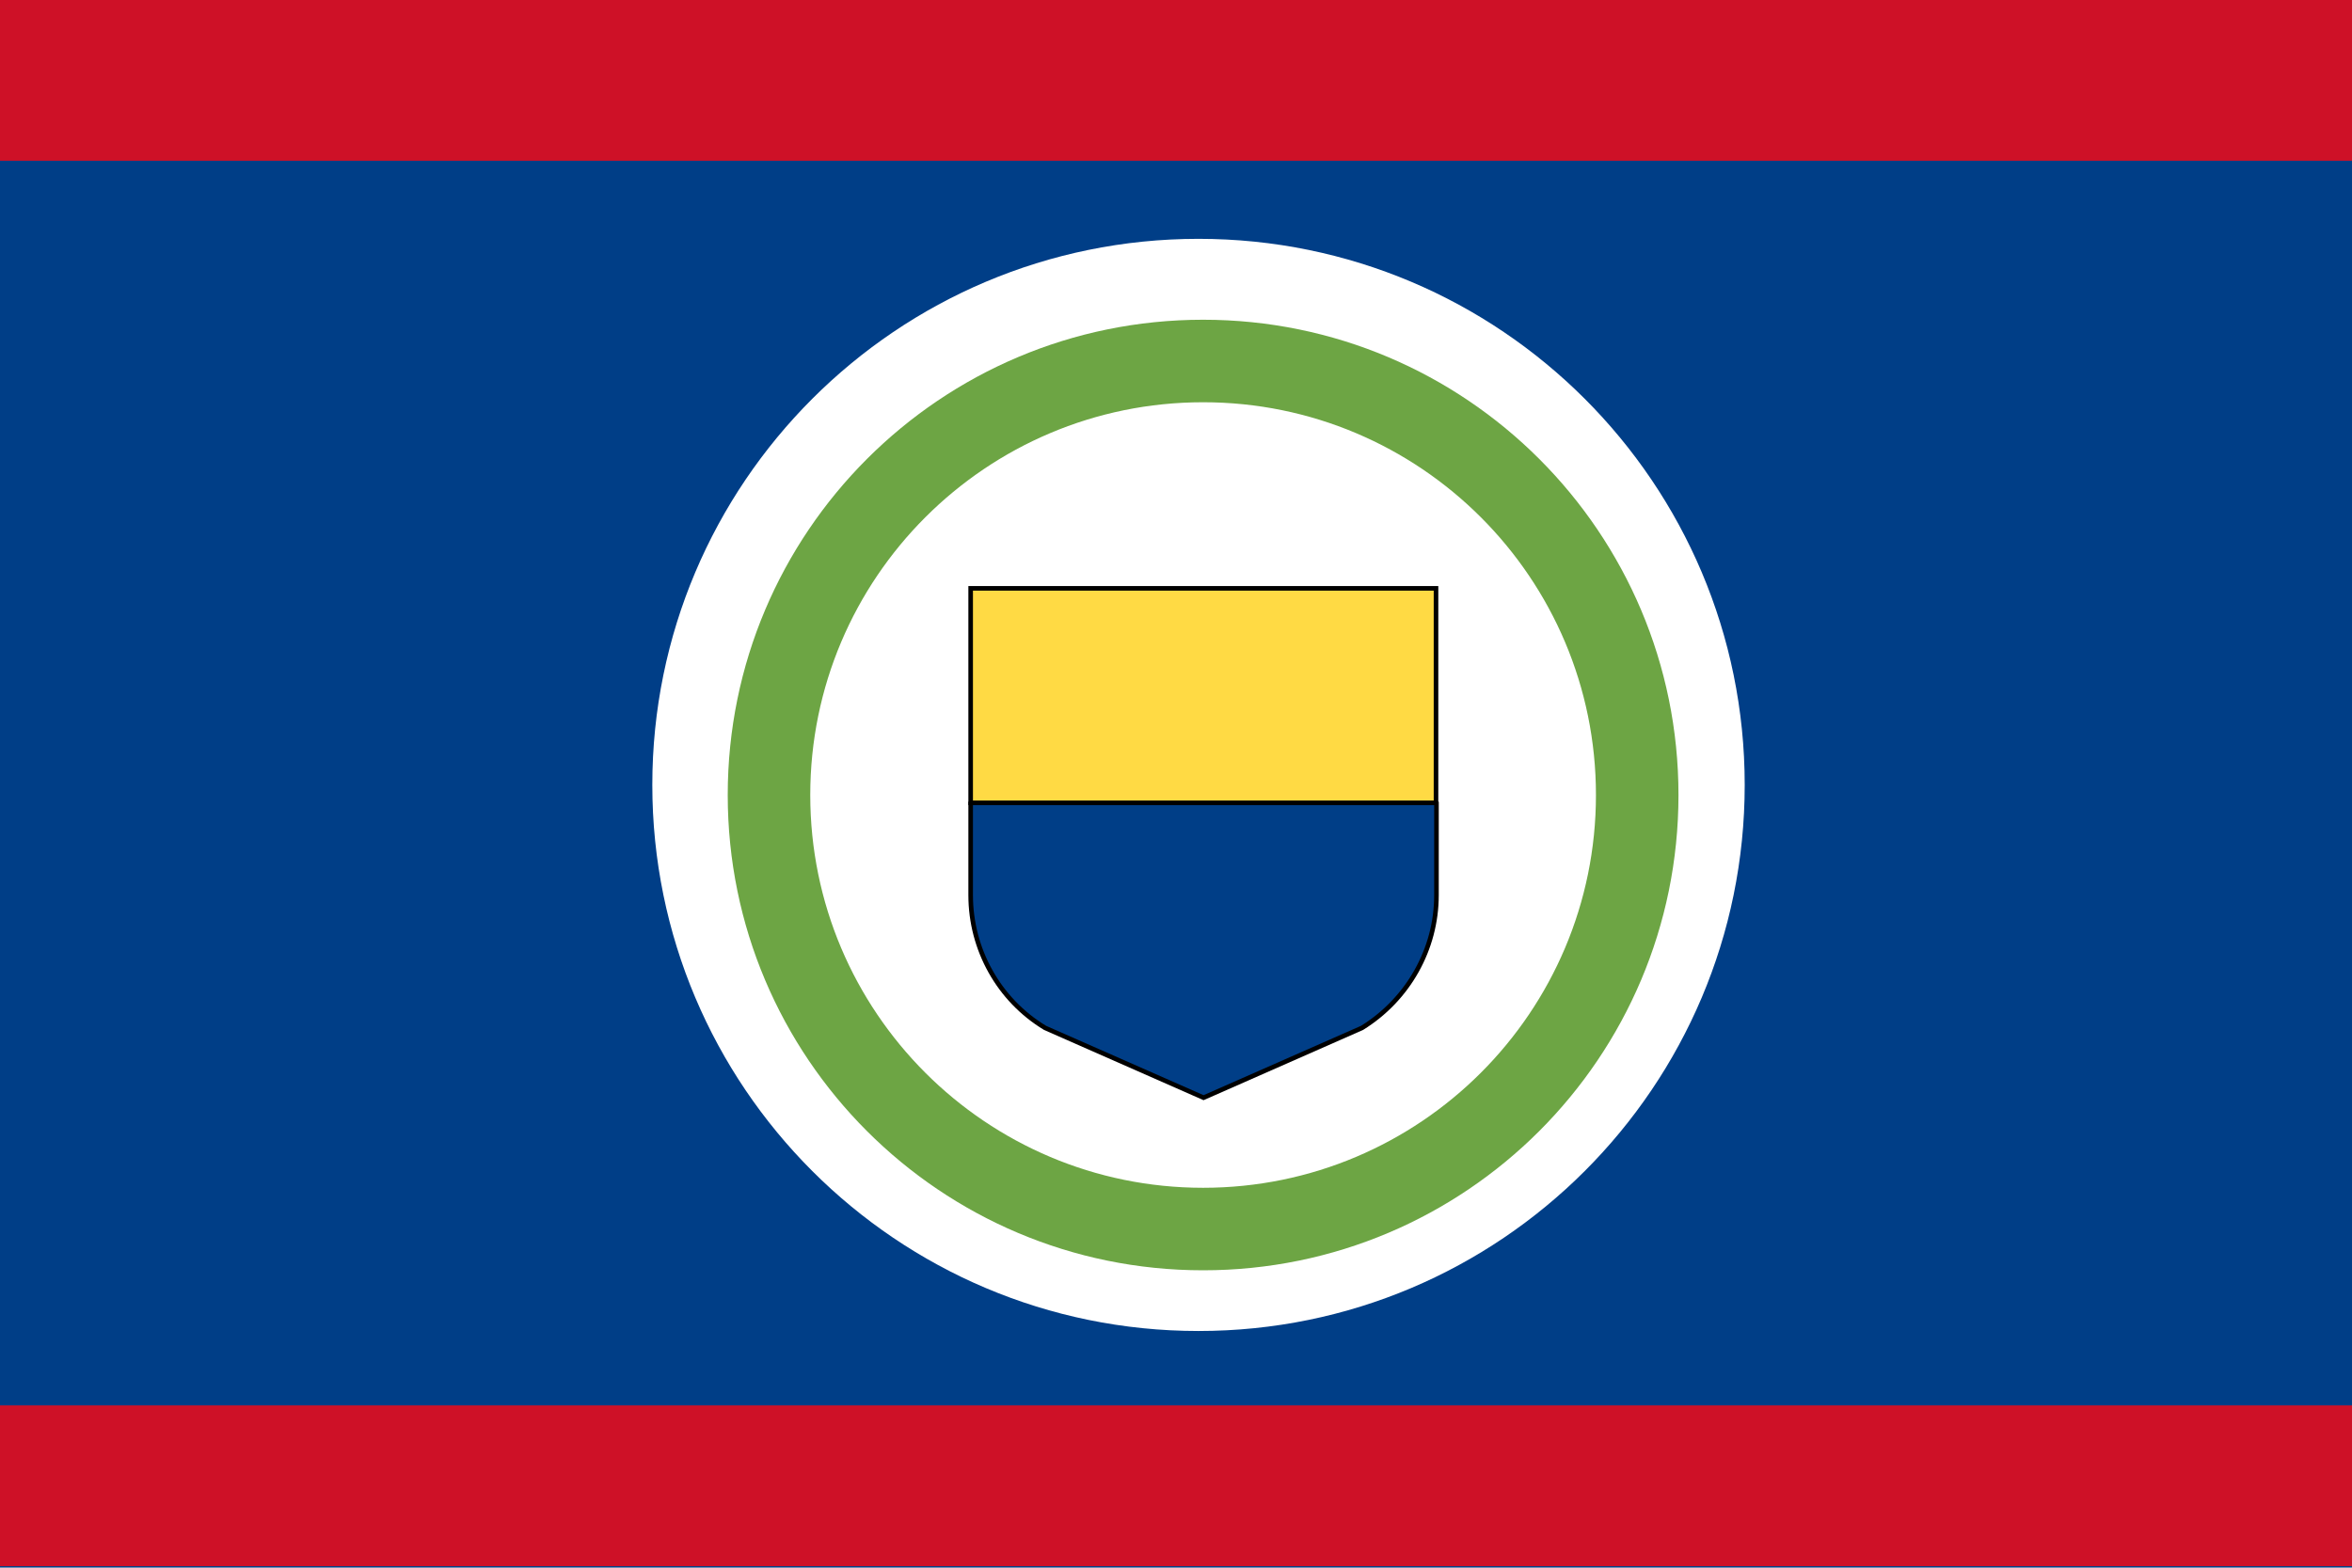
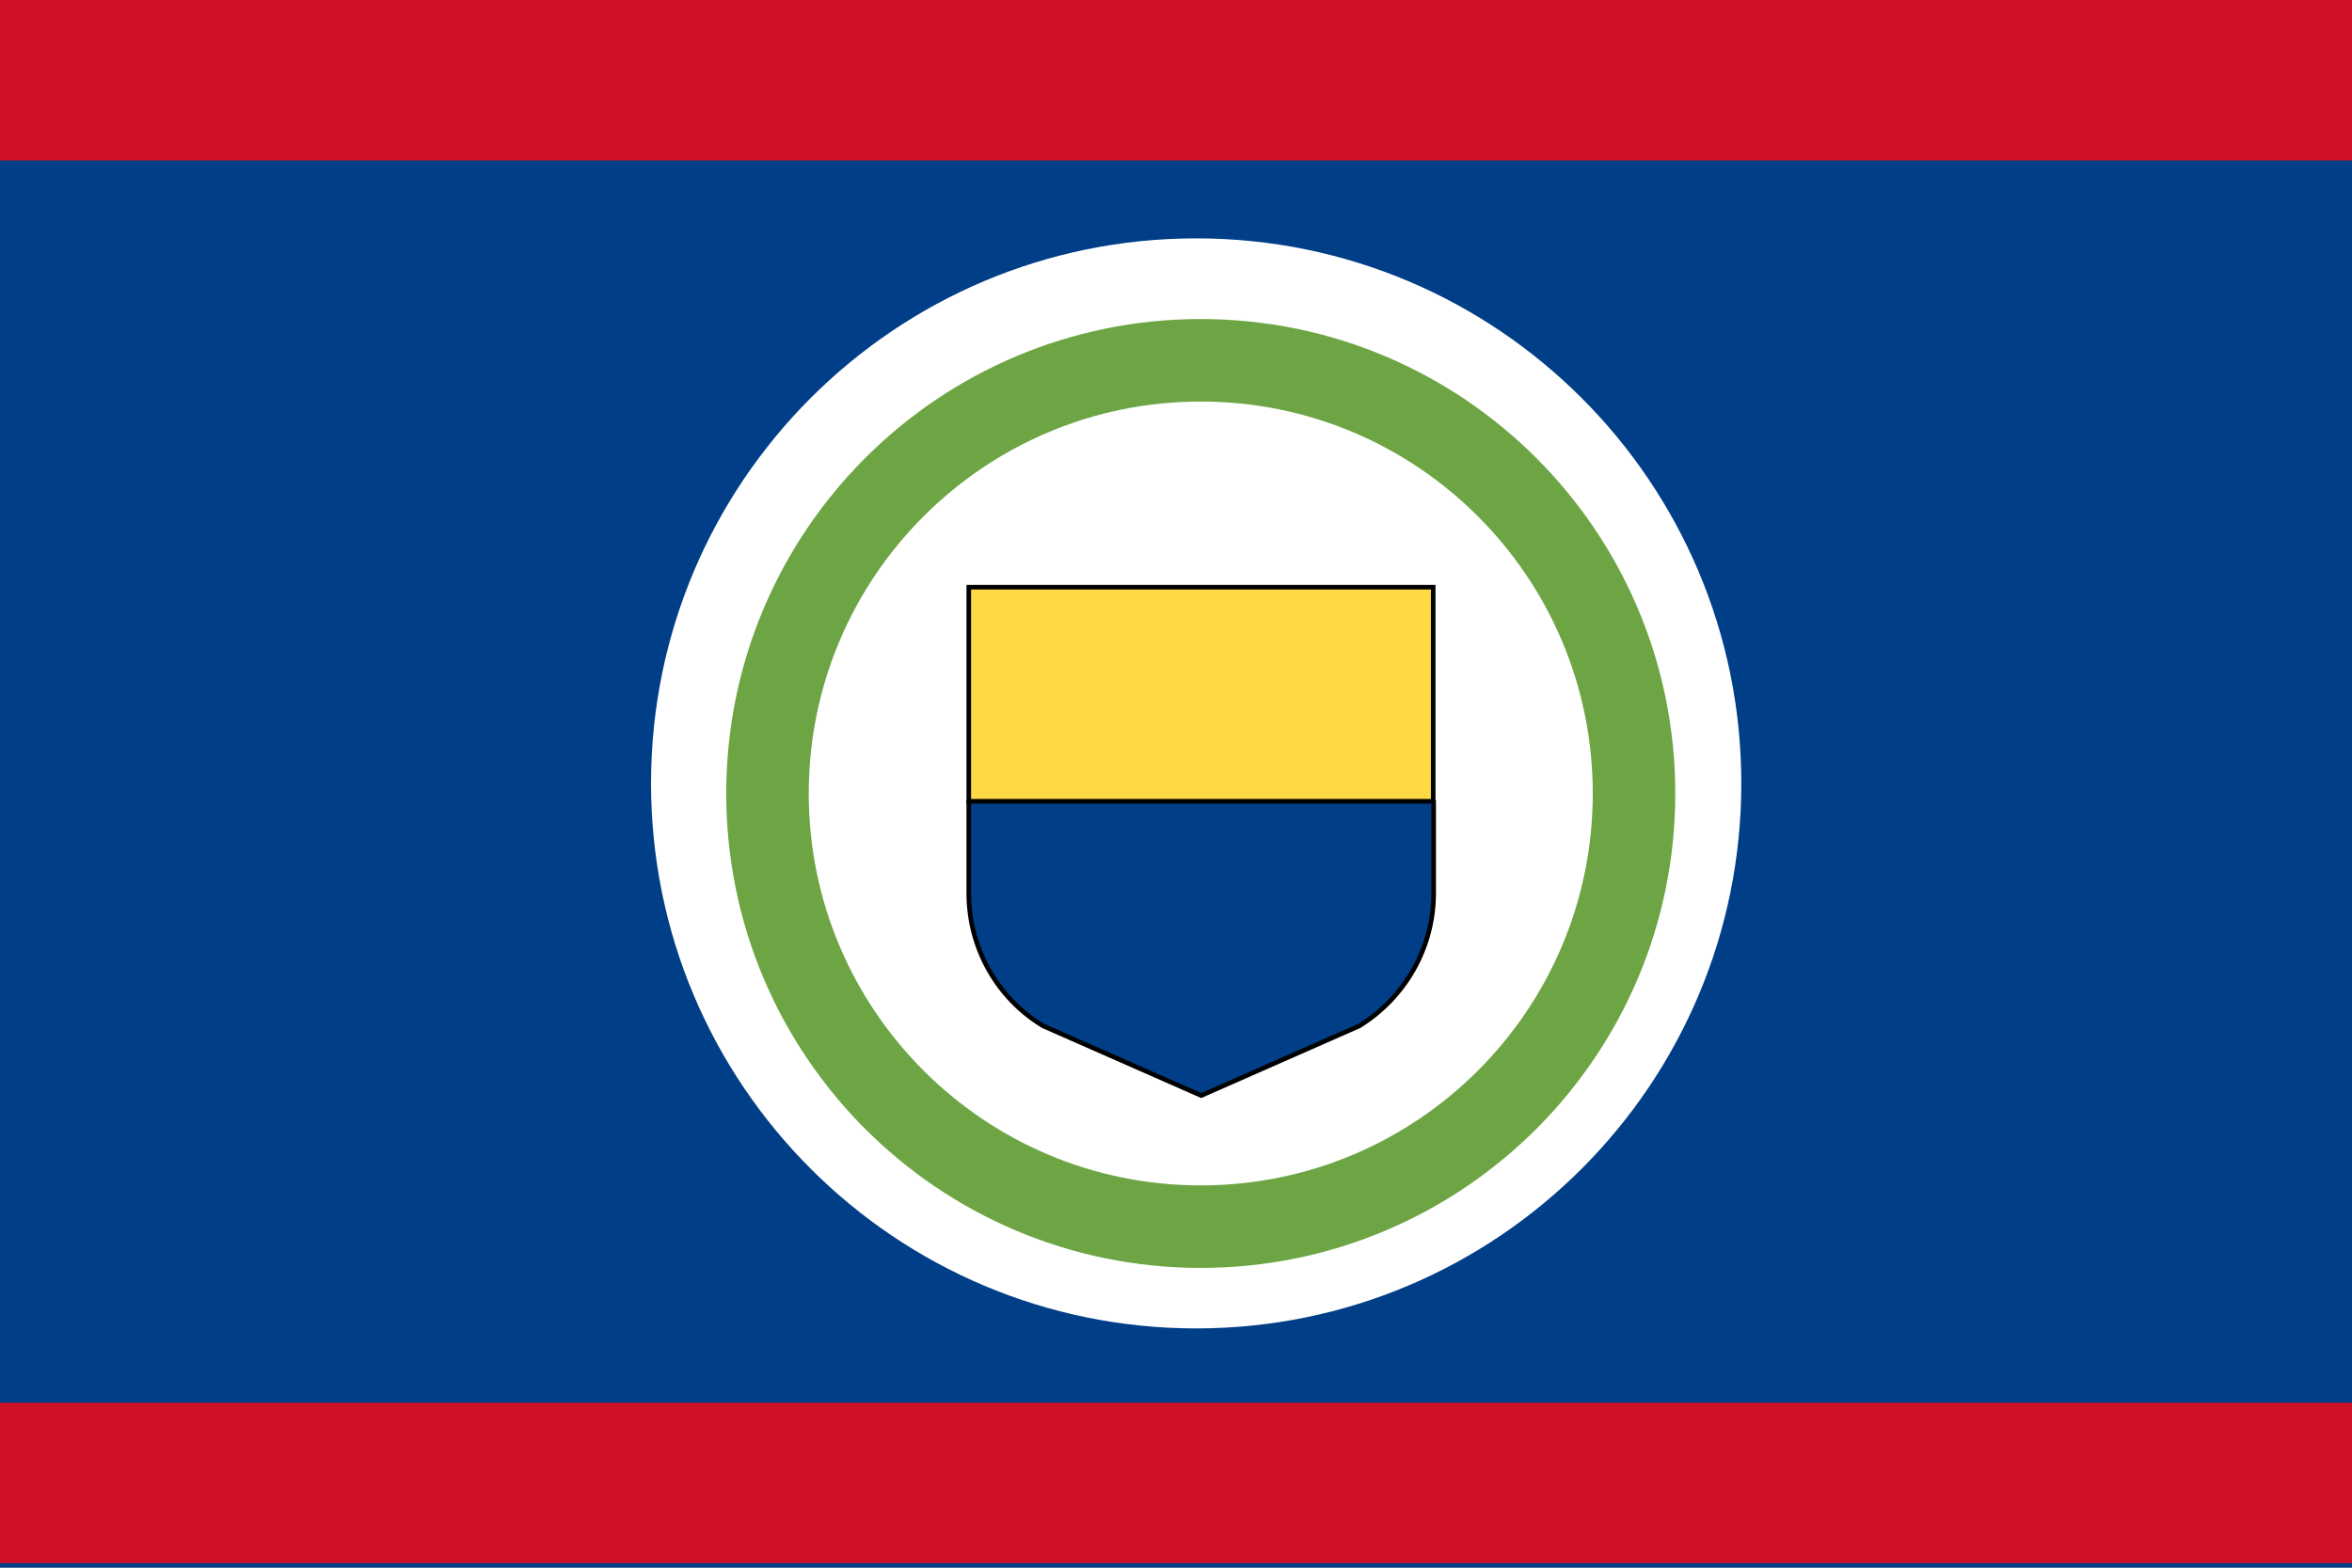
- <svg xmlns="http://www.w3.org/2000/svg" width="513" height="342" viewBox="0 0 513 342" fill="none">
-   <g clip-path="url(#clip0_301_1464)">
-     <path d="M0 0H513V341.967H0V0Z" fill="#003E87" />
-     <path d="M261.41 290.366C327.204 290.366 380.542 237.029 380.542 171.234C380.542 105.439 327.204 52.102 261.41 52.102C195.615 52.102 142.277 105.439 142.277 171.234C142.277 237.029 195.615 290.366 261.41 290.366Z" fill="white" />
-     <path fill-rule="evenodd" clip-rule="evenodd" d="M262.412 87.753C215.089 87.753 176.727 126.116 176.727 173.438C176.727 220.76 215.089 259.123 262.412 259.123C309.734 259.123 348.096 220.76 348.096 173.438C348.096 126.116 309.734 87.753 262.412 87.753ZM158.727 173.438C158.727 116.175 205.148 69.753 262.412 69.753C319.675 69.753 366.096 116.175 366.096 173.438C366.096 230.701 319.675 277.123 262.412 277.123C205.148 277.123 158.727 230.701 158.727 173.438Z" fill="#6DA544" />
-     <path d="M262.412 151.796L211.713 175.242V195.281C211.713 207.104 217.825 218.125 227.944 224.237L262.512 239.467L297.079 224.237C307.099 218.025 313.311 207.104 313.311 195.281V175.242L262.412 151.796Z" fill="#003E87" />
-     <path fill-rule="evenodd" clip-rule="evenodd" d="M262.411 151.245L313.811 174.921V195.281C313.811 207.28 307.506 218.361 297.343 224.662L297.313 224.68L262.512 240.013L227.713 224.682L227.686 224.665C217.414 218.461 211.213 207.276 211.213 195.281V174.922L262.411 151.245ZM262.412 152.346L212.213 175.561V195.281C212.213 206.921 218.225 217.769 228.175 223.792L262.512 238.92L296.845 223.794C306.703 217.668 312.811 206.915 312.811 195.281V175.562L262.412 152.346Z" fill="black" />
-     <path d="M211.713 128.35H313.211V175.141H211.713V128.35Z" fill="#FFDA44" />
-     <path fill-rule="evenodd" clip-rule="evenodd" d="M211.213 127.85H313.711V175.641H211.213V127.85ZM212.213 128.85V174.641H312.711V128.85H212.213Z" fill="black" />
-     <path d="M0 0H513V35.068H0V0ZM0 306.598H513V341.666H0V306.598Z" fill="#CE1127" />
+ <svg xmlns="http://www.w3.org/2000/svg" viewBox="0 0 513 342">
+   <path fill="#003e87" d="M0 0h513v342H0z" />
+   <circle fill="#FFF" cx="260.9" cy="170.9" r="118.9" />
+   <circle fill="none" stroke="#6DA544" stroke-width="18" stroke-miterlimit="10" cx="261.9" cy="173.1" r="94.5" />
+   <g stroke="#000">
+     <path fill="#003e87" d="m261.9 151.5-50.6 23.4v20c0 11.8 6.1 22.8 16.2 28.9L262 239l34.5-15.2c10-6.2 16.2-17.1 16.2-28.9v-20l-50.8-23.4z" />
+     <path fill="#FFDA44" d="M211.3 128.1h101.3v46.7H211.3z" />
  </g>
-   <defs>
-     <clipPath id="clip0_301_1464">
-       <rect width="513" height="341.967" fill="white" />
-     </clipPath>
-   </defs>
+   <g fill="#ce1127">
+     <path d="M0 0h513v35H0zM0 306h513v35H0z" />
+   </g>
</svg>
